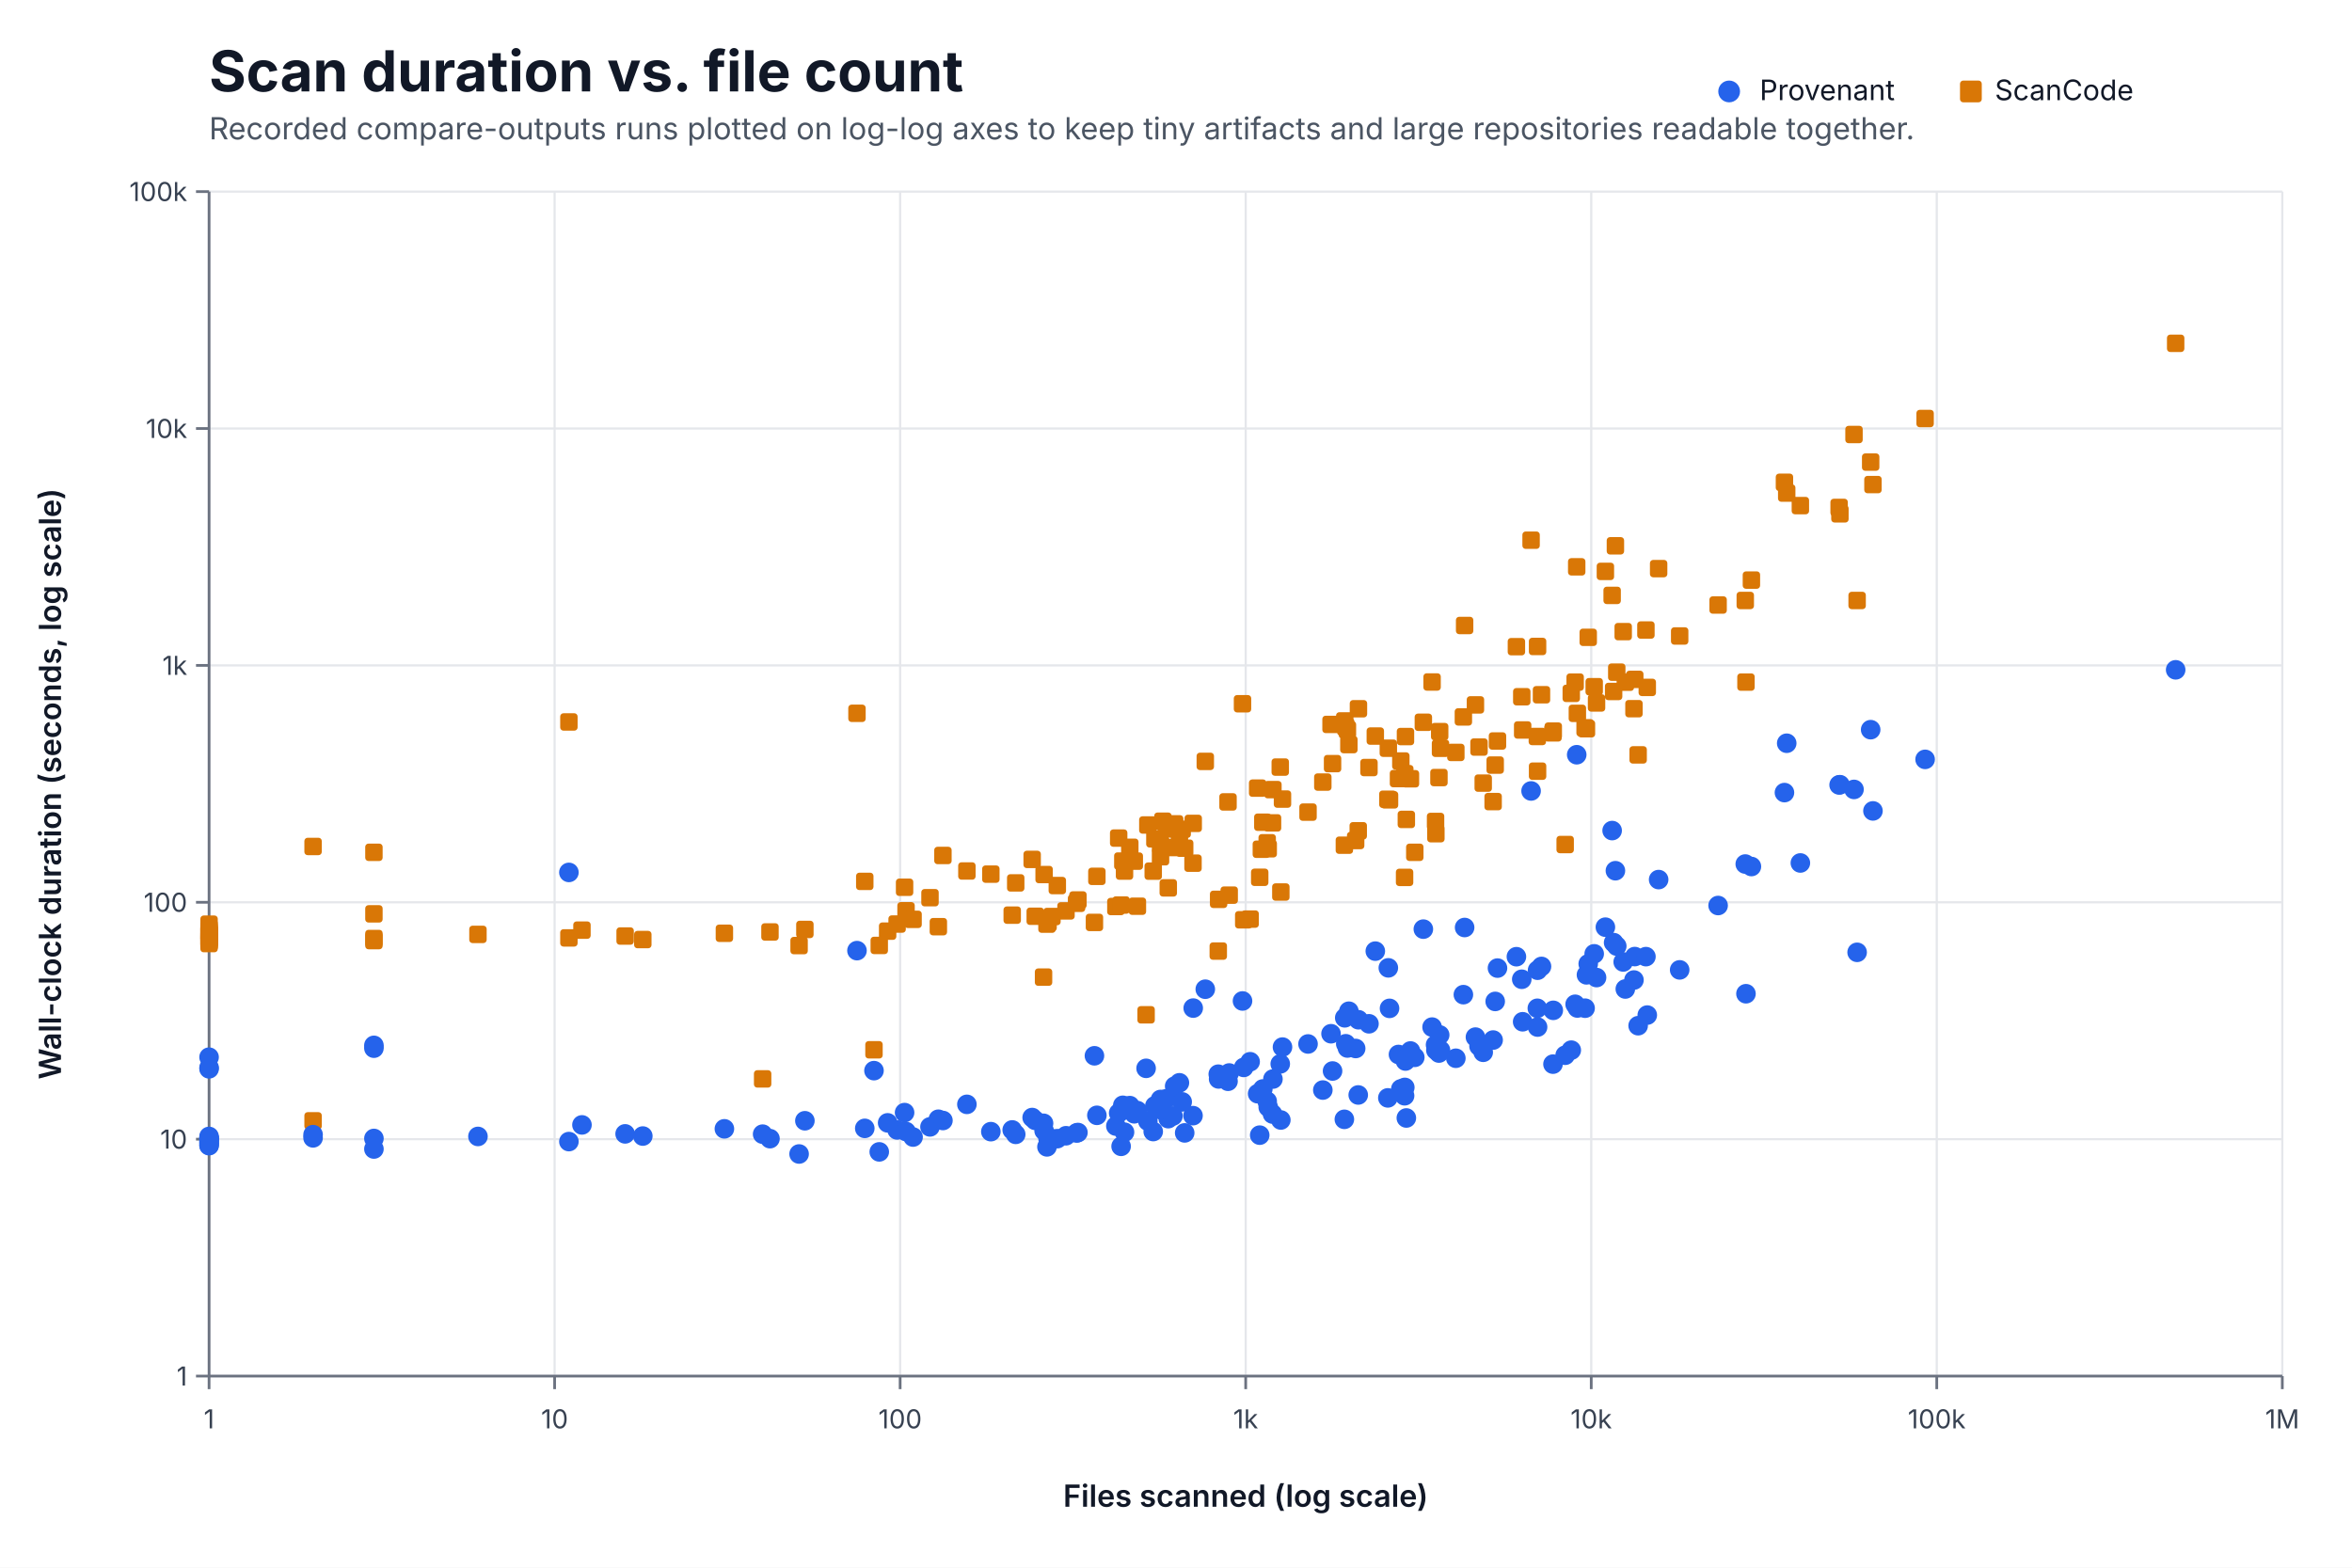
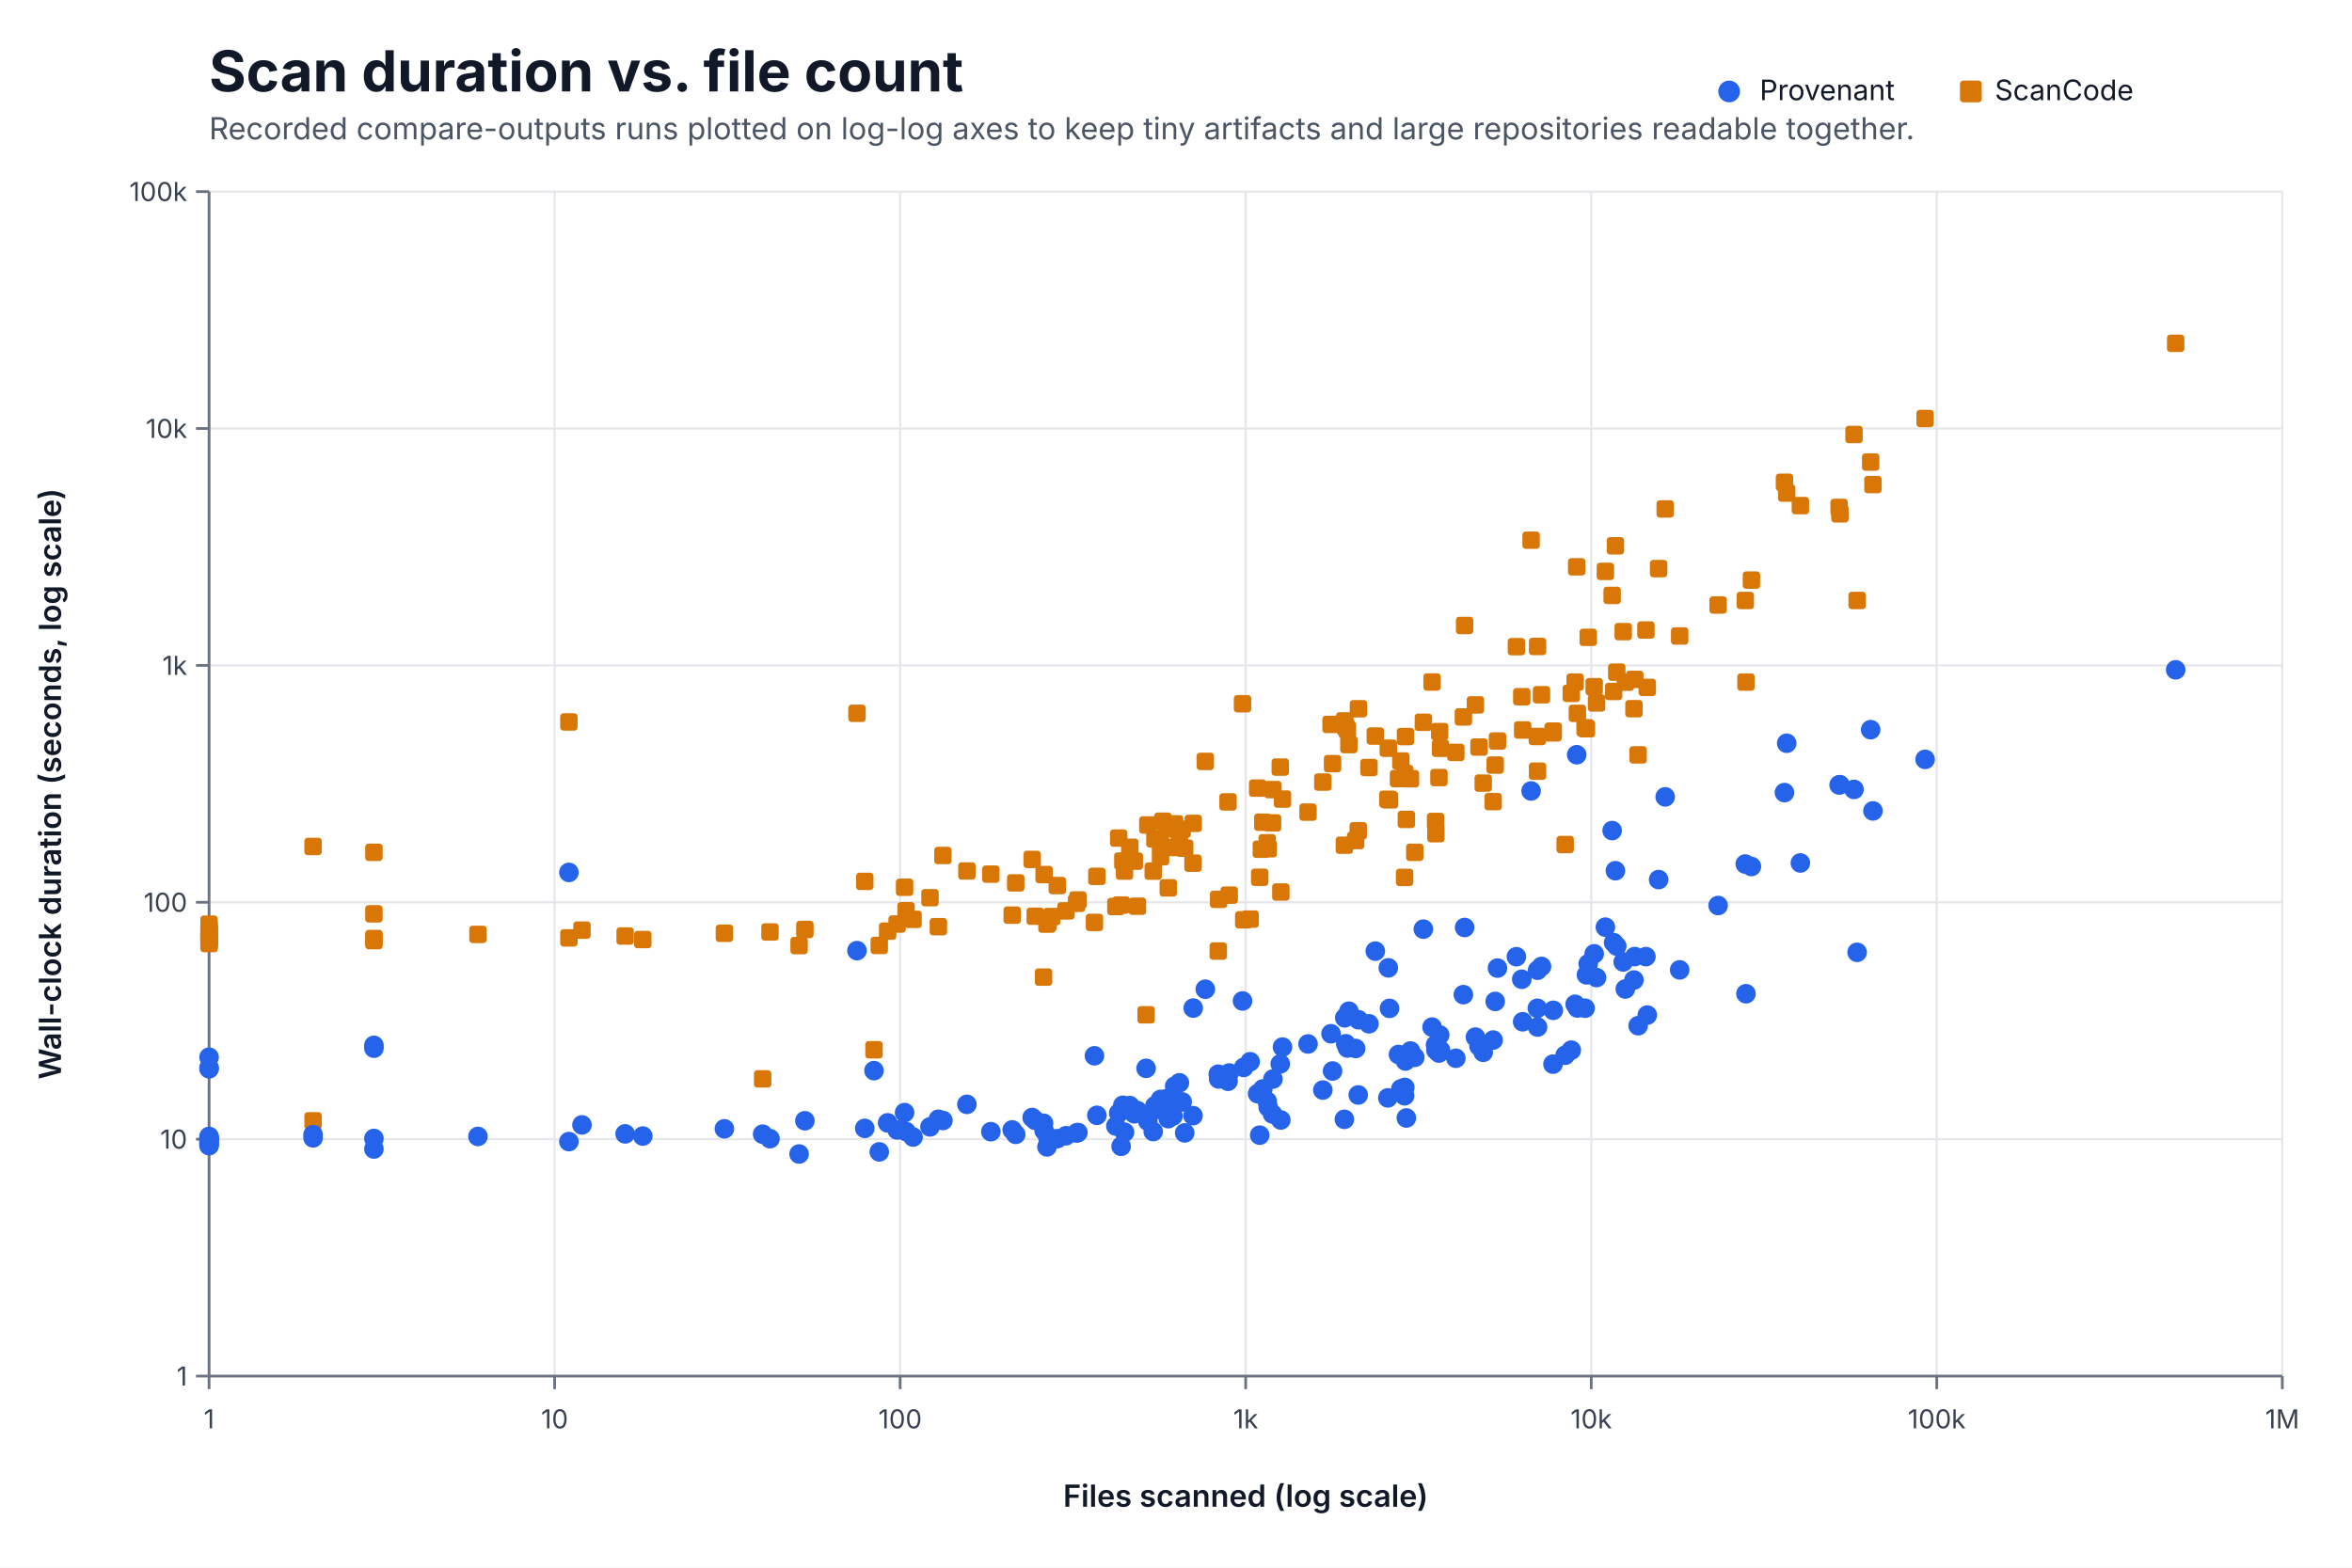
<svg xmlns="http://www.w3.org/2000/svg" width="1080" height="720" viewBox="0 0 1080 720" role="img" aria-labelledby="title desc">
  <style>
    text { font-family: -apple-system, BlinkMacSystemFont, "Segoe UI", sans-serif; fill: #111827; }
    .title { font-size: 26px; font-weight: 700; }
    .subtitle { font-size: 14px; fill: #4b5563; }
    .axis-label { font-size: 14px; font-weight: 600; }
    .tick { font-size: 12px; fill: #374151; }
    .grid { stroke: #e5e7eb; stroke-width: 1; }
    .axis { stroke: #6b7280; stroke-width: 1.25; }
    .legend-label { font-size: 13px; }
  </style>
  <rect x="0" y="0" width="1080" height="720" fill="white" />
  <text class="title" x="96" y="42">Scan duration vs. file count</text>
  <text class="subtitle" x="96" y="64">Recorded compare-outputs runs plotted on log-log axes to keep tiny artifacts and large repositories readable together.</text>
  <line class="grid" x1="96.00" y1="632.00" x2="1048.00" y2="632.00" />
  <line class="grid" x1="96.00" y1="523.20" x2="1048.00" y2="523.20" />
  <line class="grid" x1="96.00" y1="414.40" x2="1048.00" y2="414.40" />
  <line class="grid" x1="96.00" y1="305.60" x2="1048.00" y2="305.60" />
  <line class="grid" x1="96.00" y1="196.80" x2="1048.00" y2="196.80" />
  <line class="grid" x1="96.00" y1="88.00" x2="1048.00" y2="88.00" />
  <line class="grid" x1="96.00" y1="88.00" x2="96.00" y2="632.00" />
  <line class="grid" x1="254.67" y1="88.00" x2="254.67" y2="632.00" />
  <line class="grid" x1="413.33" y1="88.00" x2="413.33" y2="632.00" />
  <line class="grid" x1="572.00" y1="88.00" x2="572.00" y2="632.00" />
  <line class="grid" x1="730.67" y1="88.00" x2="730.67" y2="632.00" />
  <line class="grid" x1="889.33" y1="88.00" x2="889.33" y2="632.00" />
  <line class="grid" x1="1048.00" y1="88.00" x2="1048.00" y2="632.00" />
  <line class="axis" x1="96.00" y1="632.00" x2="1048.00" y2="632.00" />
  <line class="axis" x1="96.00" y1="88.00" x2="96.00" y2="632.00" />
  <line class="axis" x1="96.00" y1="632.00" x2="96.00" y2="638.00" />
  <text class="tick" x="96.00" y="656.00" text-anchor="middle">1</text>
  <line class="axis" x1="254.67" y1="632.00" x2="254.67" y2="638.00" />
  <text class="tick" x="254.67" y="656.00" text-anchor="middle">10</text>
  <line class="axis" x1="413.33" y1="632.00" x2="413.33" y2="638.00" />
  <text class="tick" x="413.33" y="656.00" text-anchor="middle">100</text>
  <line class="axis" x1="572.00" y1="632.00" x2="572.00" y2="638.00" />
  <text class="tick" x="572.00" y="656.00" text-anchor="middle">1k</text>
  <line class="axis" x1="730.67" y1="632.00" x2="730.67" y2="638.00" />
  <text class="tick" x="730.67" y="656.00" text-anchor="middle">10k</text>
  <line class="axis" x1="889.33" y1="632.00" x2="889.33" y2="638.00" />
  <text class="tick" x="889.33" y="656.00" text-anchor="middle">100k</text>
  <line class="axis" x1="1048.00" y1="632.00" x2="1048.00" y2="638.00" />
  <text class="tick" x="1048.00" y="656.00" text-anchor="middle">1M</text>
  <line class="axis" x1="90.00" y1="632.00" x2="96.00" y2="632.00" />
  <text class="tick" x="86.00" y="632.00" text-anchor="end" dominant-baseline="middle">1</text>
  <line class="axis" x1="90.00" y1="523.20" x2="96.00" y2="523.20" />
  <text class="tick" x="86.00" y="523.20" text-anchor="end" dominant-baseline="middle">10</text>
  <line class="axis" x1="90.00" y1="414.40" x2="96.00" y2="414.40" />
  <text class="tick" x="86.00" y="414.40" text-anchor="end" dominant-baseline="middle">100</text>
  <line class="axis" x1="90.00" y1="305.60" x2="96.00" y2="305.60" />
  <text class="tick" x="86.00" y="305.60" text-anchor="end" dominant-baseline="middle">1k</text>
  <line class="axis" x1="90.00" y1="196.80" x2="96.00" y2="196.80" />
  <text class="tick" x="86.00" y="196.80" text-anchor="end" dominant-baseline="middle">10k</text>
  <line class="axis" x1="90.00" y1="88.00" x2="96.00" y2="88.00" />
  <text class="tick" x="86.00" y="88.00" text-anchor="end" dominant-baseline="middle">100k</text>
  <text class="axis-label" x="572.00" y="692.00" text-anchor="middle">Files scanned (log scale)</text>
  <text class="axis-label" x="28" y="360.00" transform="rotate(-90 28 360.00)" text-anchor="middle">Wall-clock duration (seconds, log scale)</text>
  <g aria-label="Legend">
    <circle cx="794" cy="42" r="5" fill="#2563eb" />
    <text class="legend-label" x="808" y="46">Provenant</text>
    <rect x="900" y="37" width="10" height="10" fill="#d97706" rx="1.5" />
    <text class="legend-label" x="916" y="46">ScanCode</text>
  </g>
  <g aria-label="ScanCode points">
    <rect x="92.00" y="420.46" width="8" height="8" fill="#d97706" rx="1.5" />
    <rect x="92.00" y="423.47" width="8" height="8" fill="#d97706" rx="1.5" />
    <rect x="92.00" y="425.26" width="8" height="8" fill="#d97706" rx="1.5" />
    <rect x="92.00" y="424.52" width="8" height="8" fill="#d97706" rx="1.5" />
    <rect x="92.00" y="427.27" width="8" height="8" fill="#d97706" rx="1.5" />
    <rect x="92.00" y="422.38" width="8" height="8" fill="#d97706" rx="1.5" />
    <rect x="92.00" y="429.37" width="8" height="8" fill="#d97706" rx="1.5" />
    <rect x="92.00" y="428.44" width="8" height="8" fill="#d97706" rx="1.5" />
    <rect x="92.00" y="427.25" width="8" height="8" fill="#d97706" rx="1.5" />
    <rect x="92.00" y="424.52" width="8" height="8" fill="#d97706" rx="1.5" />
    <rect x="92.00" y="427.69" width="8" height="8" fill="#d97706" rx="1.5" />
    <rect x="92.00" y="424.87" width="8" height="8" fill="#d97706" rx="1.5" />
    <rect x="92.00" y="428.71" width="8" height="8" fill="#d97706" rx="1.5" />
    <rect x="139.76" y="510.78" width="8" height="8" fill="#d97706" rx="1.5" />
    <rect x="139.76" y="384.76" width="8" height="8" fill="#d97706" rx="1.5" />
    <rect x="167.70" y="427.04" width="8" height="8" fill="#d97706" rx="1.5" />
    <rect x="167.70" y="387.45" width="8" height="8" fill="#d97706" rx="1.5" />
    <rect x="167.70" y="427.99" width="8" height="8" fill="#d97706" rx="1.5" />
    <rect x="167.70" y="415.71" width="8" height="8" fill="#d97706" rx="1.5" />
    <rect x="215.47" y="425.14" width="8" height="8" fill="#d97706" rx="1.5" />
    <rect x="257.23" y="426.75" width="8" height="8" fill="#d97706" rx="1.5" />
    <rect x="257.23" y="327.58" width="8" height="8" fill="#d97706" rx="1.5" />
    <rect x="263.23" y="423.19" width="8" height="8" fill="#d97706" rx="1.5" />
    <rect x="283.05" y="425.90" width="8" height="8" fill="#d97706" rx="1.5" />
    <rect x="291.17" y="427.52" width="8" height="8" fill="#d97706" rx="1.5" />
    <rect x="328.63" y="424.63" width="8" height="8" fill="#d97706" rx="1.5" />
    <rect x="346.19" y="491.51" width="8" height="8" fill="#d97706" rx="1.5" />
    <rect x="349.56" y="424.02" width="8" height="8" fill="#d97706" rx="1.5" />
    <rect x="362.93" y="430.28" width="8" height="8" fill="#d97706" rx="1.5" />
    <rect x="365.59" y="422.87" width="8" height="8" fill="#d97706" rx="1.5" />
    <rect x="389.51" y="323.61" width="8" height="8" fill="#d97706" rx="1.5" />
    <rect x="393.09" y="400.80" width="8" height="8" fill="#d97706" rx="1.5" />
    <rect x="397.32" y="478.15" width="8" height="8" fill="#d97706" rx="1.5" />
    <rect x="399.74" y="430.21" width="8" height="8" fill="#d97706" rx="1.5" />
    <rect x="403.59" y="423.65" width="8" height="8" fill="#d97706" rx="1.5" />
    <rect x="407.94" y="420.39" width="8" height="8" fill="#d97706" rx="1.5" />
    <rect x="411.37" y="403.50" width="8" height="8" fill="#d97706" rx="1.5" />
    <rect x="412.04" y="414.30" width="8" height="8" fill="#d97706" rx="1.5" />
    <rect x="415.27" y="418.23" width="8" height="8" fill="#d97706" rx="1.5" />
    <rect x="423.04" y="408.29" width="8" height="8" fill="#d97706" rx="1.5" />
    <rect x="426.88" y="421.60" width="8" height="8" fill="#d97706" rx="1.5" />
    <rect x="428.98" y="388.90" width="8" height="8" fill="#d97706" rx="1.5" />
    <rect x="439.98" y="396.02" width="8" height="8" fill="#d97706" rx="1.5" />
    <rect x="450.98" y="397.47" width="8" height="8" fill="#d97706" rx="1.5" />
    <rect x="460.79" y="416.30" width="8" height="8" fill="#d97706" rx="1.5" />
    <rect x="462.40" y="401.49" width="8" height="8" fill="#d97706" rx="1.5" />
    <rect x="469.95" y="390.71" width="8" height="8" fill="#d97706" rx="1.5" />
    <rect x="471.36" y="416.81" width="8" height="8" fill="#d97706" rx="1.5" />
    <rect x="475.18" y="444.77" width="8" height="8" fill="#d97706" rx="1.5" />
    <rect x="475.44" y="397.66" width="8" height="8" fill="#d97706" rx="1.5" />
    <rect x="476.75" y="420.44" width="8" height="8" fill="#d97706" rx="1.5" />
    <rect x="477.26" y="419.74" width="8" height="8" fill="#d97706" rx="1.5" />
    <rect x="479.04" y="416.95" width="8" height="8" fill="#d97706" rx="1.5" />
    <rect x="481.50" y="402.72" width="8" height="8" fill="#d97706" rx="1.5" />
    <rect x="485.49" y="414.35" width="8" height="8" fill="#d97706" rx="1.5" />
    <rect x="490.34" y="410.86" width="8" height="8" fill="#d97706" rx="1.5" />
    <rect x="490.97" y="409.34" width="8" height="8" fill="#d97706" rx="1.5" />
    <rect x="498.55" y="419.64" width="8" height="8" fill="#d97706" rx="1.5" />
    <rect x="499.67" y="398.49" width="8" height="8" fill="#d97706" rx="1.5" />
    <rect x="508.39" y="412.34" width="8" height="8" fill="#d97706" rx="1.5" />
    <rect x="509.68" y="380.92" width="8" height="8" fill="#d97706" rx="1.5" />
    <rect x="510.80" y="411.66" width="8" height="8" fill="#d97706" rx="1.5" />
    <rect x="511.58" y="391.47" width="8" height="8" fill="#d97706" rx="1.5" />
    <rect x="512.36" y="396.07" width="8" height="8" fill="#d97706" rx="1.5" />
    <rect x="514.79" y="385.13" width="8" height="8" fill="#d97706" rx="1.5" />
    <rect x="516.85" y="391.50" width="8" height="8" fill="#d97706" rx="1.5" />
    <rect x="518.28" y="412.20" width="8" height="8" fill="#d97706" rx="1.5" />
    <rect x="522.27" y="462.08" width="8" height="8" fill="#d97706" rx="1.5" />
    <rect x="523.07" y="374.90" width="8" height="8" fill="#d97706" rx="1.5" />
    <rect x="525.54" y="396.10" width="8" height="8" fill="#d97706" rx="1.5" />
    <rect x="526.30" y="381.25" width="8" height="8" fill="#d97706" rx="1.5" />
    <rect x="528.90" y="383.91" width="8" height="8" fill="#d97706" rx="1.5" />
    <rect x="528.90" y="389.48" width="8" height="8" fill="#d97706" rx="1.5" />
    <rect x="529.99" y="373.16" width="8" height="8" fill="#d97706" rx="1.5" />
    <rect x="531.64" y="376.71" width="8" height="8" fill="#d97706" rx="1.5" />
    <rect x="532.45" y="403.78" width="8" height="8" fill="#d97706" rx="1.5" />
    <rect x="534.61" y="385.27" width="8" height="8" fill="#d97706" rx="1.5" />
    <rect x="535.39" y="374.38" width="8" height="8" fill="#d97706" rx="1.5" />
    <rect x="537.57" y="381.59" width="8" height="8" fill="#d97706" rx="1.5" />
    <rect x="538.84" y="376.84" width="8" height="8" fill="#d97706" rx="1.5" />
    <rect x="539.99" y="385.56" width="8" height="8" fill="#d97706" rx="1.5" />
    <rect x="543.81" y="392.44" width="8" height="8" fill="#d97706" rx="1.5" />
    <rect x="543.91" y="374.16" width="8" height="8" fill="#d97706" rx="1.5" />
    <rect x="549.45" y="345.68" width="8" height="8" fill="#d97706" rx="1.5" />
    <rect x="555.41" y="432.81" width="8" height="8" fill="#d97706" rx="1.5" />
    <rect x="555.57" y="409.04" width="8" height="8" fill="#d97706" rx="1.5" />
    <rect x="559.89" y="364.30" width="8" height="8" fill="#d97706" rx="1.5" />
    <rect x="560.43" y="407.11" width="8" height="8" fill="#d97706" rx="1.5" />
    <rect x="566.54" y="319.22" width="8" height="8" fill="#d97706" rx="1.5" />
    <rect x="567.10" y="418.44" width="8" height="8" fill="#d97706" rx="1.5" />
    <rect x="570.04" y="418.11" width="8" height="8" fill="#d97706" rx="1.5" />
    <rect x="573.49" y="357.97" width="8" height="8" fill="#d97706" rx="1.5" />
    <rect x="574.44" y="398.92" width="8" height="8" fill="#d97706" rx="1.5" />
    <rect x="575.19" y="386.04" width="8" height="8" fill="#d97706" rx="1.5" />
    <rect x="575.87" y="373.63" width="8" height="8" fill="#d97706" rx="1.5" />
    <rect x="577.87" y="383.06" width="8" height="8" fill="#d97706" rx="1.5" />
    <rect x="578.35" y="385.81" width="8" height="8" fill="#d97706" rx="1.5" />
    <rect x="580.33" y="373.93" width="8" height="8" fill="#d97706" rx="1.5" />
    <rect x="580.51" y="358.66" width="8" height="8" fill="#d97706" rx="1.5" />
    <rect x="583.87" y="348.30" width="8" height="8" fill="#d97706" rx="1.5" />
    <rect x="584.14" y="405.69" width="8" height="8" fill="#d97706" rx="1.5" />
    <rect x="584.90" y="363.00" width="8" height="8" fill="#d97706" rx="1.5" />
    <rect x="596.63" y="368.99" width="8" height="8" fill="#d97706" rx="1.5" />
    <rect x="603.42" y="355.19" width="8" height="8" fill="#d97706" rx="1.5" />
    <rect x="607.19" y="328.71" width="8" height="8" fill="#d97706" rx="1.5" />
    <rect x="607.89" y="346.71" width="8" height="8" fill="#d97706" rx="1.5" />
    <rect x="613.31" y="384.18" width="8" height="8" fill="#d97706" rx="1.5" />
    <rect x="613.49" y="327.10" width="8" height="8" fill="#d97706" rx="1.5" />
    <rect x="613.95" y="329.87" width="8" height="8" fill="#d97706" rx="1.5" />
    <rect x="614.72" y="331.19" width="8" height="8" fill="#d97706" rx="1.5" />
    <rect x="615.38" y="337.97" width="8" height="8" fill="#d97706" rx="1.5" />
    <rect x="618.50" y="382.03" width="8" height="8" fill="#d97706" rx="1.5" />
    <rect x="619.68" y="377.56" width="8" height="8" fill="#d97706" rx="1.5" />
    <rect x="619.78" y="321.51" width="8" height="8" fill="#d97706" rx="1.5" />
    <rect x="624.61" y="348.51" width="8" height="8" fill="#d97706" rx="1.5" />
    <rect x="627.52" y="334.06" width="8" height="8" fill="#d97706" rx="1.5" />
    <rect x="633.28" y="363.07" width="8" height="8" fill="#d97706" rx="1.5" />
    <rect x="633.50" y="339.64" width="8" height="8" fill="#d97706" rx="1.5" />
    <rect x="634.05" y="363.36" width="8" height="8" fill="#d97706" rx="1.5" />
    <rect x="638.16" y="353.58" width="8" height="8" fill="#d97706" rx="1.5" />
    <rect x="639.24" y="345.52" width="8" height="8" fill="#d97706" rx="1.5" />
    <rect x="640.96" y="398.96" width="8" height="8" fill="#d97706" rx="1.5" />
    <rect x="641.06" y="351.33" width="8" height="8" fill="#d97706" rx="1.5" />
    <rect x="641.37" y="334.28" width="8" height="8" fill="#d97706" rx="1.5" />
    <rect x="641.77" y="372.34" width="8" height="8" fill="#d97706" rx="1.5" />
    <rect x="643.66" y="353.67" width="8" height="8" fill="#d97706" rx="1.5" />
    <rect x="645.65" y="387.44" width="8" height="8" fill="#d97706" rx="1.5" />
    <rect x="649.58" y="327.73" width="8" height="8" fill="#d97706" rx="1.5" />
    <rect x="653.59" y="309.22" width="8" height="8" fill="#d97706" rx="1.5" />
    <rect x="655.19" y="373.28" width="8" height="8" fill="#d97706" rx="1.5" />
    <rect x="655.34" y="378.89" width="8" height="8" fill="#d97706" rx="1.5" />
    <rect x="656.74" y="353.11" width="8" height="8" fill="#d97706" rx="1.5" />
    <rect x="657.08" y="332.02" width="8" height="8" fill="#d97706" rx="1.5" />
    <rect x="657.46" y="339.67" width="8" height="8" fill="#d97706" rx="1.5" />
    <rect x="664.50" y="341.57" width="8" height="8" fill="#d97706" rx="1.5" />
    <rect x="667.96" y="325.26" width="8" height="8" fill="#d97706" rx="1.5" />
    <rect x="668.53" y="283.27" width="8" height="8" fill="#d97706" rx="1.5" />
    <rect x="673.50" y="319.74" width="8" height="8" fill="#d97706" rx="1.5" />
    <rect x="675.14" y="339.11" width="8" height="8" fill="#d97706" rx="1.5" />
    <rect x="677.07" y="355.67" width="8" height="8" fill="#d97706" rx="1.5" />
    <rect x="681.62" y="364.16" width="8" height="8" fill="#d97706" rx="1.5" />
    <rect x="682.57" y="347.38" width="8" height="8" fill="#d97706" rx="1.5" />
    <rect x="683.62" y="336.32" width="8" height="8" fill="#d97706" rx="1.5" />
    <rect x="692.31" y="293.00" width="8" height="8" fill="#d97706" rx="1.5" />
    <rect x="694.77" y="315.99" width="8" height="8" fill="#d97706" rx="1.5" />
    <rect x="695.18" y="331.26" width="8" height="8" fill="#d97706" rx="1.5" />
    <rect x="699.05" y="244.10" width="8" height="8" fill="#d97706" rx="1.5" />
    <rect x="701.92" y="334.25" width="8" height="8" fill="#d97706" rx="1.5" />
    <rect x="702.03" y="350.18" width="8" height="8" fill="#d97706" rx="1.5" />
    <rect x="702.03" y="292.91" width="8" height="8" fill="#d97706" rx="1.5" />
    <rect x="703.83" y="315.08" width="8" height="8" fill="#d97706" rx="1.5" />
    <rect x="709.11" y="332.59" width="8" height="8" fill="#d97706" rx="1.5" />
    <rect x="709.24" y="331.79" width="8" height="8" fill="#d97706" rx="1.5" />
    <rect x="714.70" y="383.87" width="8" height="8" fill="#d97706" rx="1.5" />
    <rect x="717.50" y="314.45" width="8" height="8" fill="#d97706" rx="1.5" />
    <rect x="719.28" y="309.28" width="8" height="8" fill="#d97706" rx="1.5" />
    <rect x="720.00" y="256.33" width="8" height="8" fill="#d97706" rx="1.5" />
    <rect x="720.30" y="323.62" width="8" height="8" fill="#d97706" rx="1.5" />
    <rect x="723.85" y="330.25" width="8" height="8" fill="#d97706" rx="1.5" />
    <rect x="724.48" y="330.69" width="8" height="8" fill="#d97706" rx="1.5" />
    <rect x="725.29" y="288.71" width="8" height="8" fill="#d97706" rx="1.5" />
    <rect x="728.03" y="311.39" width="8" height="8" fill="#d97706" rx="1.5" />
    <rect x="729.11" y="318.85" width="8" height="8" fill="#d97706" rx="1.5" />
    <rect x="733.17" y="258.43" width="8" height="8" fill="#d97706" rx="1.5" />
    <rect x="736.27" y="269.45" width="8" height="8" fill="#d97706" rx="1.5" />
    <rect x="736.95" y="313.57" width="8" height="8" fill="#d97706" rx="1.5" />
    <rect x="737.77" y="246.68" width="8" height="8" fill="#d97706" rx="1.5" />
    <rect x="738.39" y="304.71" width="8" height="8" fill="#d97706" rx="1.5" />
    <rect x="741.35" y="286.09" width="8" height="8" fill="#d97706" rx="1.5" />
    <rect x="742.32" y="309.33" width="8" height="8" fill="#d97706" rx="1.5" />
    <rect x="746.29" y="321.48" width="8" height="8" fill="#d97706" rx="1.5" />
    <rect x="746.66" y="308.03" width="8" height="8" fill="#d97706" rx="1.5" />
    <rect x="748.21" y="342.70" width="8" height="8" fill="#d97706" rx="1.5" />
    <rect x="751.78" y="285.35" width="8" height="8" fill="#d97706" rx="1.5" />
    <rect x="752.40" y="311.70" width="8" height="8" fill="#d97706" rx="1.5" />
    <rect x="757.62" y="257.15" width="8" height="8" fill="#d97706" rx="1.5" />
+     <rect x="760.63" y="229.74" width="8" height="8" fill="#d97706" rx="1.5" />
    <rect x="767.28" y="288.09" width="8" height="8" fill="#d97706" rx="1.5" />
    <rect x="784.93" y="273.87" width="8" height="8" fill="#d97706" rx="1.5" />
    <rect x="797.40" y="271.78" width="8" height="8" fill="#d97706" rx="1.5" />
    <rect x="797.72" y="309.27" width="8" height="8" fill="#d97706" rx="1.5" />
    <rect x="800.22" y="262.42" width="8" height="8" fill="#d97706" rx="1.5" />
    <rect x="815.39" y="217.51" width="8" height="8" fill="#d97706" rx="1.5" />
    <rect x="816.43" y="222.46" width="8" height="8" fill="#d97706" rx="1.5" />
    <rect x="822.70" y="228.21" width="8" height="8" fill="#d97706" rx="1.5" />
    <rect x="840.49" y="229.06" width="8" height="8" fill="#d97706" rx="1.5" />
    <rect x="840.86" y="231.99" width="8" height="8" fill="#d97706" rx="1.5" />
    <rect x="847.33" y="195.56" width="8" height="8" fill="#d97706" rx="1.5" />
    <rect x="848.76" y="271.78" width="8" height="8" fill="#d97706" rx="1.5" />
    <rect x="854.98" y="208.23" width="8" height="8" fill="#d97706" rx="1.5" />
    <rect x="856.03" y="218.55" width="8" height="8" fill="#d97706" rx="1.5" />
    <rect x="879.98" y="188.22" width="8" height="8" fill="#d97706" rx="1.5" />
    <rect x="995.03" y="153.67" width="8" height="8" fill="#d97706" rx="1.5" />
  </g>
  <g aria-label="Provenant points">
    <circle cx="96.00" cy="522.92" r="4.5" fill="#2563eb" />
    <circle cx="96.00" cy="522.78" r="4.5" fill="#2563eb" />
    <circle cx="96.00" cy="522.68" r="4.5" fill="#2563eb" />
    <circle cx="96.00" cy="521.94" r="4.5" fill="#2563eb" />
    <circle cx="96.00" cy="524.83" r="4.5" fill="#2563eb" />
    <circle cx="96.00" cy="490.35" r="4.5" fill="#2563eb" />
    <circle cx="96.00" cy="485.54" r="4.5" fill="#2563eb" />
    <circle cx="96.00" cy="526.17" r="4.5" fill="#2563eb" />
    <circle cx="96.00" cy="524.11" r="4.5" fill="#2563eb" />
    <circle cx="96.00" cy="525.13" r="4.5" fill="#2563eb" />
    <circle cx="96.00" cy="523.72" r="4.5" fill="#2563eb" />
    <circle cx="96.00" cy="490.88" r="4.5" fill="#2563eb" />
    <circle cx="96.00" cy="525.97" r="4.5" fill="#2563eb" />
    <circle cx="143.76" cy="521.12" r="4.5" fill="#2563eb" />
    <circle cx="143.76" cy="522.59" r="4.5" fill="#2563eb" />
    <circle cx="171.70" cy="522.87" r="4.5" fill="#2563eb" />
    <circle cx="171.70" cy="527.71" r="4.5" fill="#2563eb" />
    <circle cx="171.70" cy="480.11" r="4.5" fill="#2563eb" />
    <circle cx="171.70" cy="481.40" r="4.5" fill="#2563eb" />
    <circle cx="219.47" cy="521.94" r="4.5" fill="#2563eb" />
    <circle cx="261.23" cy="524.30" r="4.5" fill="#2563eb" />
    <circle cx="261.23" cy="400.68" r="4.5" fill="#2563eb" />
    <circle cx="267.23" cy="516.64" r="4.5" fill="#2563eb" />
    <circle cx="287.05" cy="520.76" r="4.5" fill="#2563eb" />
    <circle cx="295.17" cy="521.76" r="4.5" fill="#2563eb" />
    <circle cx="332.63" cy="518.44" r="4.5" fill="#2563eb" />
    <circle cx="350.19" cy="520.89" r="4.5" fill="#2563eb" />
    <circle cx="353.56" cy="522.96" r="4.5" fill="#2563eb" />
    <circle cx="366.93" cy="530.00" r="4.5" fill="#2563eb" />
    <circle cx="369.59" cy="514.74" r="4.5" fill="#2563eb" />
    <circle cx="393.51" cy="436.60" r="4.5" fill="#2563eb" />
    <circle cx="397.09" cy="518.23" r="4.5" fill="#2563eb" />
    <circle cx="401.32" cy="491.72" r="4.5" fill="#2563eb" />
    <circle cx="403.74" cy="529.03" r="4.5" fill="#2563eb" />
    <circle cx="407.59" cy="515.70" r="4.5" fill="#2563eb" />
    <circle cx="411.94" cy="518.95" r="4.5" fill="#2563eb" />
    <circle cx="415.37" cy="510.99" r="4.5" fill="#2563eb" />
    <circle cx="416.04" cy="519.69" r="4.5" fill="#2563eb" />
    <circle cx="419.27" cy="522.22" r="4.5" fill="#2563eb" />
    <circle cx="427.04" cy="517.55" r="4.5" fill="#2563eb" />
    <circle cx="430.88" cy="514.04" r="4.5" fill="#2563eb" />
    <circle cx="432.98" cy="514.62" r="4.5" fill="#2563eb" />
    <circle cx="443.98" cy="507.20" r="4.5" fill="#2563eb" />
    <circle cx="454.98" cy="519.74" r="4.5" fill="#2563eb" />
    <circle cx="464.79" cy="518.95" r="4.5" fill="#2563eb" />
    <circle cx="466.40" cy="520.98" r="4.5" fill="#2563eb" />
    <circle cx="473.95" cy="513.26" r="4.5" fill="#2563eb" />
    <circle cx="475.36" cy="514.55" r="4.5" fill="#2563eb" />
    <circle cx="479.18" cy="515.90" r="4.5" fill="#2563eb" />
    <circle cx="479.44" cy="519.30" r="4.5" fill="#2563eb" />
    <circle cx="480.75" cy="526.73" r="4.5" fill="#2563eb" />
    <circle cx="481.26" cy="522.92" r="4.5" fill="#2563eb" />
    <circle cx="483.04" cy="523.01" r="4.5" fill="#2563eb" />
    <circle cx="485.50" cy="522.96" r="4.5" fill="#2563eb" />
    <circle cx="489.49" cy="521.62" r="4.5" fill="#2563eb" />
    <circle cx="494.34" cy="520.36" r="4.5" fill="#2563eb" />
    <circle cx="494.97" cy="520.14" r="4.5" fill="#2563eb" />
    <circle cx="502.55" cy="484.90" r="4.5" fill="#2563eb" />
    <circle cx="503.67" cy="512.24" r="4.5" fill="#2563eb" />
    <circle cx="512.39" cy="517.17" r="4.5" fill="#2563eb" />
    <circle cx="513.68" cy="511.20" r="4.5" fill="#2563eb" />
    <circle cx="514.80" cy="526.48" r="4.5" fill="#2563eb" />
    <circle cx="515.58" cy="507.64" r="4.5" fill="#2563eb" />
    <circle cx="516.36" cy="520.00" r="4.5" fill="#2563eb" />
    <circle cx="518.79" cy="507.78" r="4.5" fill="#2563eb" />
    <circle cx="520.85" cy="511.54" r="4.5" fill="#2563eb" />
    <circle cx="522.28" cy="510.08" r="4.5" fill="#2563eb" />
    <circle cx="526.27" cy="490.66" r="4.5" fill="#2563eb" />
    <circle cx="527.07" cy="514.90" r="4.5" fill="#2563eb" />
    <circle cx="529.54" cy="519.69" r="4.5" fill="#2563eb" />
    <circle cx="530.30" cy="507.88" r="4.5" fill="#2563eb" />
    <circle cx="532.90" cy="504.96" r="4.5" fill="#2563eb" />
    <circle cx="532.90" cy="509.65" r="4.5" fill="#2563eb" />
    <circle cx="533.99" cy="505.42" r="4.5" fill="#2563eb" />
    <circle cx="535.64" cy="504.61" r="4.5" fill="#2563eb" />
    <circle cx="536.45" cy="513.77" r="4.5" fill="#2563eb" />
    <circle cx="538.61" cy="512.54" r="4.5" fill="#2563eb" />
    <circle cx="539.39" cy="498.86" r="4.5" fill="#2563eb" />
    <circle cx="541.57" cy="497.30" r="4.5" fill="#2563eb" />
    <circle cx="542.84" cy="506.07" r="4.5" fill="#2563eb" />
    <circle cx="543.99" cy="520.31" r="4.5" fill="#2563eb" />
    <circle cx="547.81" cy="512.39" r="4.5" fill="#2563eb" />
    <circle cx="547.91" cy="462.99" r="4.5" fill="#2563eb" />
    <circle cx="553.45" cy="454.32" r="4.5" fill="#2563eb" />
    <circle cx="559.41" cy="493.35" r="4.5" fill="#2563eb" />
    <circle cx="559.57" cy="495.53" r="4.5" fill="#2563eb" />
    <circle cx="563.89" cy="496.60" r="4.5" fill="#2563eb" />
    <circle cx="564.43" cy="492.80" r="4.5" fill="#2563eb" />
    <circle cx="570.54" cy="459.72" r="4.5" fill="#2563eb" />
    <circle cx="571.10" cy="490.24" r="4.5" fill="#2563eb" />
    <circle cx="574.04" cy="487.63" r="4.5" fill="#2563eb" />
    <circle cx="577.49" cy="502.31" r="4.5" fill="#2563eb" />
    <circle cx="578.44" cy="521.35" r="4.5" fill="#2563eb" />
    <circle cx="579.19" cy="502.52" r="4.5" fill="#2563eb" />
    <circle cx="579.87" cy="500.14" r="4.5" fill="#2563eb" />
    <circle cx="581.87" cy="505.77" r="4.5" fill="#2563eb" />
    <circle cx="582.35" cy="508.50" r="4.5" fill="#2563eb" />
    <circle cx="584.33" cy="511.65" r="4.5" fill="#2563eb" />
    <circle cx="584.51" cy="495.58" r="4.5" fill="#2563eb" />
    <circle cx="587.87" cy="488.62" r="4.5" fill="#2563eb" />
    <circle cx="588.14" cy="514.39" r="4.5" fill="#2563eb" />
    <circle cx="588.90" cy="480.90" r="4.5" fill="#2563eb" />
    <circle cx="600.63" cy="479.47" r="4.5" fill="#2563eb" />
    <circle cx="607.42" cy="500.64" r="4.5" fill="#2563eb" />
    <circle cx="611.19" cy="474.77" r="4.5" fill="#2563eb" />
    <circle cx="611.89" cy="491.89" r="4.5" fill="#2563eb" />
    <circle cx="617.31" cy="514.08" r="4.5" fill="#2563eb" />
    <circle cx="617.49" cy="467.46" r="4.5" fill="#2563eb" />
    <circle cx="617.95" cy="479.38" r="4.5" fill="#2563eb" />
    <circle cx="618.72" cy="481.32" r="4.5" fill="#2563eb" />
    <circle cx="619.38" cy="464.43" r="4.5" fill="#2563eb" />
    <circle cx="622.50" cy="481.54" r="4.5" fill="#2563eb" />
    <circle cx="623.68" cy="502.89" r="4.5" fill="#2563eb" />
    <circle cx="623.78" cy="468.34" r="4.5" fill="#2563eb" />
    <circle cx="628.61" cy="470.20" r="4.5" fill="#2563eb" />
    <circle cx="631.52" cy="436.83" r="4.5" fill="#2563eb" />
    <circle cx="637.28" cy="504.23" r="4.5" fill="#2563eb" />
    <circle cx="637.50" cy="444.51" r="4.5" fill="#2563eb" />
    <circle cx="638.05" cy="463.12" r="4.5" fill="#2563eb" />
    <circle cx="642.16" cy="484.30" r="4.5" fill="#2563eb" />
    <circle cx="643.24" cy="500.11" r="4.5" fill="#2563eb" />
    <circle cx="644.96" cy="503.26" r="4.5" fill="#2563eb" />
    <circle cx="645.06" cy="499.42" r="4.5" fill="#2563eb" />
    <circle cx="645.37" cy="487.30" r="4.5" fill="#2563eb" />
    <circle cx="645.77" cy="513.46" r="4.5" fill="#2563eb" />
    <circle cx="647.66" cy="482.69" r="4.5" fill="#2563eb" />
    <circle cx="649.65" cy="485.60" r="4.5" fill="#2563eb" />
    <circle cx="653.58" cy="426.73" r="4.5" fill="#2563eb" />
    <circle cx="657.59" cy="471.72" r="4.5" fill="#2563eb" />
    <circle cx="659.19" cy="479.87" r="4.5" fill="#2563eb" />
    <circle cx="659.34" cy="482.33" r="4.5" fill="#2563eb" />
    <circle cx="660.74" cy="483.64" r="4.5" fill="#2563eb" />
    <circle cx="661.08" cy="475.33" r="4.5" fill="#2563eb" />
    <circle cx="661.46" cy="482.35" r="4.5" fill="#2563eb" />
    <circle cx="668.50" cy="486.03" r="4.5" fill="#2563eb" />
    <circle cx="671.96" cy="456.82" r="4.5" fill="#2563eb" />
    <circle cx="672.53" cy="425.98" r="4.5" fill="#2563eb" />
    <circle cx="677.50" cy="476.32" r="4.5" fill="#2563eb" />
    <circle cx="679.14" cy="480.47" r="4.5" fill="#2563eb" />
    <circle cx="681.07" cy="483.29" r="4.5" fill="#2563eb" />
    <circle cx="685.62" cy="477.67" r="4.5" fill="#2563eb" />
    <circle cx="686.57" cy="459.93" r="4.5" fill="#2563eb" />
    <circle cx="687.62" cy="444.62" r="4.5" fill="#2563eb" />
    <circle cx="696.31" cy="439.39" r="4.5" fill="#2563eb" />
    <circle cx="698.77" cy="449.75" r="4.5" fill="#2563eb" />
    <circle cx="699.18" cy="469.27" r="4.5" fill="#2563eb" />
    <circle cx="703.05" cy="363.27" r="4.5" fill="#2563eb" />
    <circle cx="705.92" cy="463.08" r="4.5" fill="#2563eb" />
    <circle cx="706.03" cy="471.70" r="4.5" fill="#2563eb" />
    <circle cx="706.03" cy="445.60" r="4.5" fill="#2563eb" />
    <circle cx="707.83" cy="443.86" r="4.5" fill="#2563eb" />
    <circle cx="713.11" cy="488.73" r="4.5" fill="#2563eb" />
    <circle cx="713.24" cy="464.02" r="4.5" fill="#2563eb" />
    <circle cx="718.70" cy="484.65" r="4.5" fill="#2563eb" />
    <circle cx="721.50" cy="482.31" r="4.5" fill="#2563eb" />
    <circle cx="723.28" cy="461.24" r="4.5" fill="#2563eb" />
    <circle cx="724.00" cy="346.63" r="4.5" fill="#2563eb" />
    <circle cx="724.30" cy="462.95" r="4.5" fill="#2563eb" />
    <circle cx="727.85" cy="463.04" r="4.5" fill="#2563eb" />
    <circle cx="728.48" cy="447.72" r="4.5" fill="#2563eb" />
    <circle cx="729.29" cy="442.66" r="4.5" fill="#2563eb" />
    <circle cx="732.03" cy="438.07" r="4.5" fill="#2563eb" />
    <circle cx="733.11" cy="448.97" r="4.5" fill="#2563eb" />
    <circle cx="737.17" cy="425.83" r="4.5" fill="#2563eb" />
    <circle cx="740.27" cy="381.46" r="4.5" fill="#2563eb" />
    <circle cx="740.95" cy="432.92" r="4.5" fill="#2563eb" />
    <circle cx="741.77" cy="399.90" r="4.5" fill="#2563eb" />
    <circle cx="742.39" cy="434.52" r="4.5" fill="#2563eb" />
    <circle cx="745.35" cy="441.80" r="4.5" fill="#2563eb" />
    <circle cx="746.32" cy="454.22" r="4.5" fill="#2563eb" />
    <circle cx="750.29" cy="450.10" r="4.5" fill="#2563eb" />
    <circle cx="750.66" cy="439.33" r="4.5" fill="#2563eb" />
    <circle cx="752.21" cy="471.08" r="4.5" fill="#2563eb" />
    <circle cx="755.78" cy="439.36" r="4.5" fill="#2563eb" />
    <circle cx="756.40" cy="466.20" r="4.5" fill="#2563eb" />
    <circle cx="761.62" cy="403.97" r="4.5" fill="#2563eb" />
+     <circle cx="764.63" cy="365.98" r="4.5" fill="#2563eb" />
    <circle cx="771.28" cy="445.44" r="4.5" fill="#2563eb" />
    <circle cx="788.93" cy="415.88" r="4.5" fill="#2563eb" />
    <circle cx="801.40" cy="396.83" r="4.5" fill="#2563eb" />
    <circle cx="801.72" cy="456.40" r="4.5" fill="#2563eb" />
    <circle cx="804.22" cy="397.97" r="4.5" fill="#2563eb" />
    <circle cx="819.39" cy="364.02" r="4.5" fill="#2563eb" />
    <circle cx="820.43" cy="341.35" r="4.5" fill="#2563eb" />
    <circle cx="826.70" cy="396.34" r="4.5" fill="#2563eb" />
    <circle cx="844.49" cy="360.50" r="4.5" fill="#2563eb" />
    <circle cx="844.86" cy="360.39" r="4.5" fill="#2563eb" />
    <circle cx="851.33" cy="362.56" r="4.5" fill="#2563eb" />
    <circle cx="852.76" cy="437.38" r="4.5" fill="#2563eb" />
    <circle cx="858.98" cy="335.12" r="4.5" fill="#2563eb" />
    <circle cx="860.03" cy="372.43" r="4.5" fill="#2563eb" />
    <circle cx="883.98" cy="348.76" r="4.5" fill="#2563eb" />
    <circle cx="999.03" cy="307.63" r="4.5" fill="#2563eb" />
  </g>
</svg>
